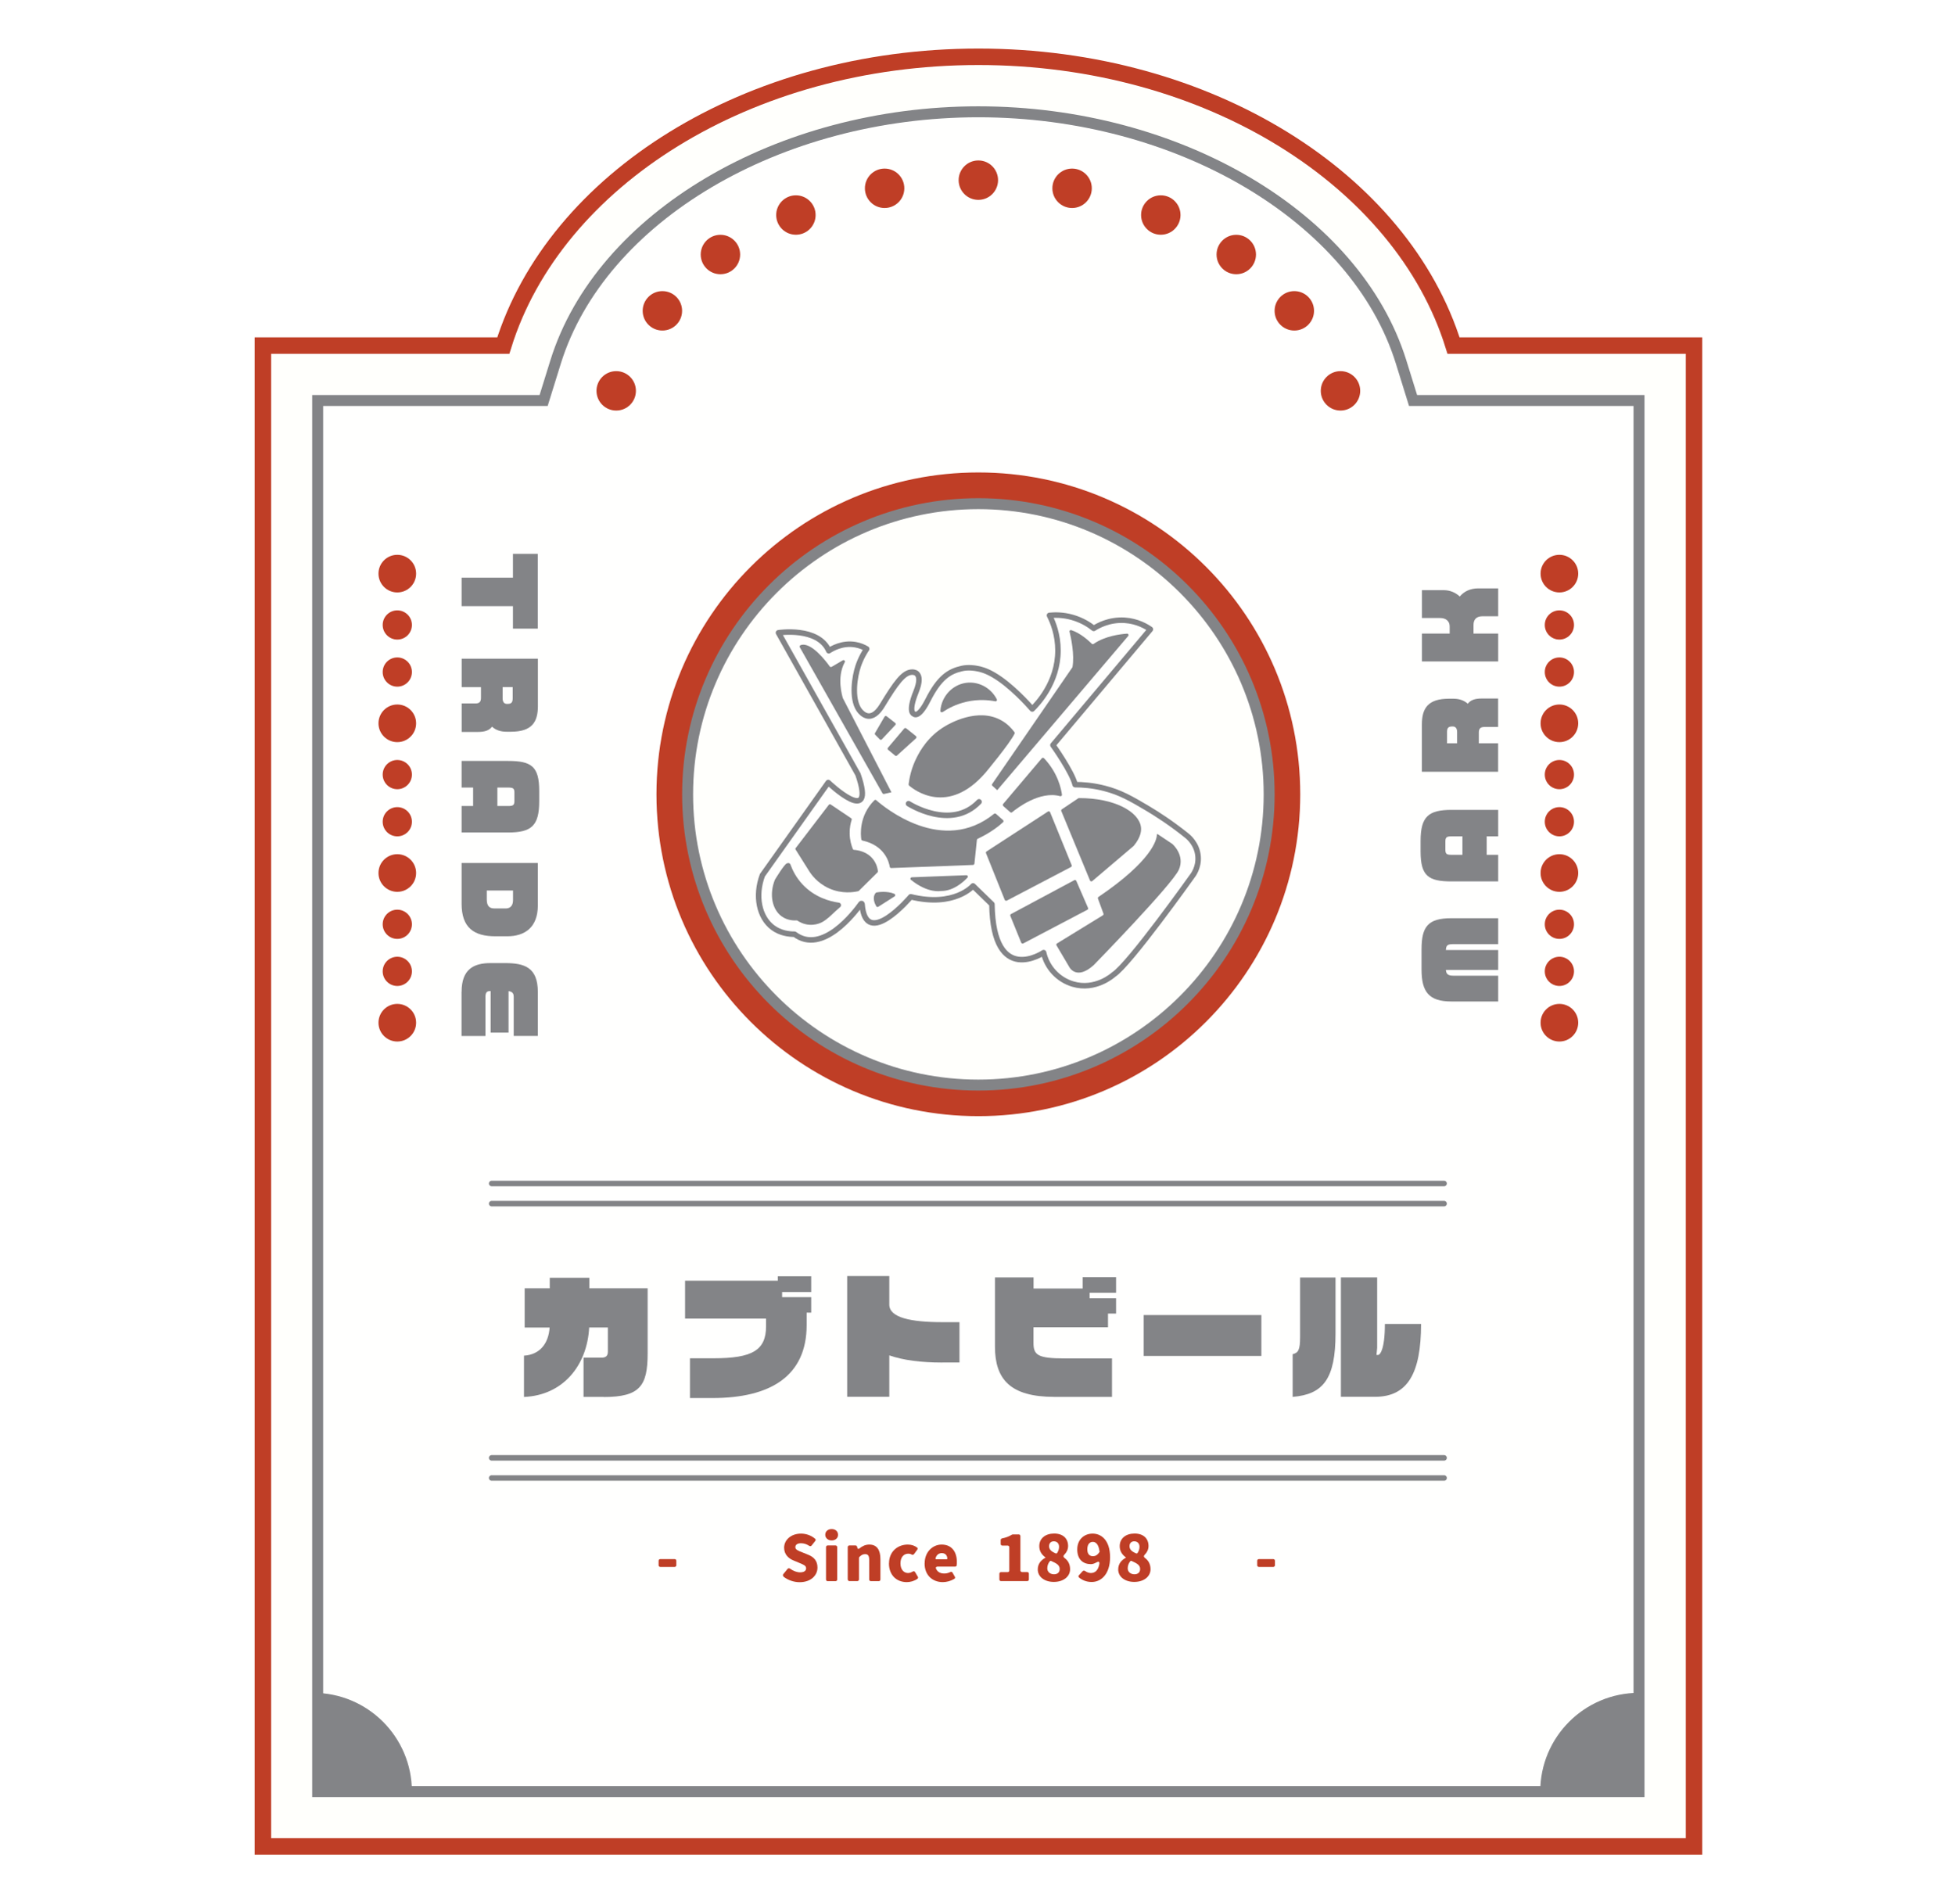
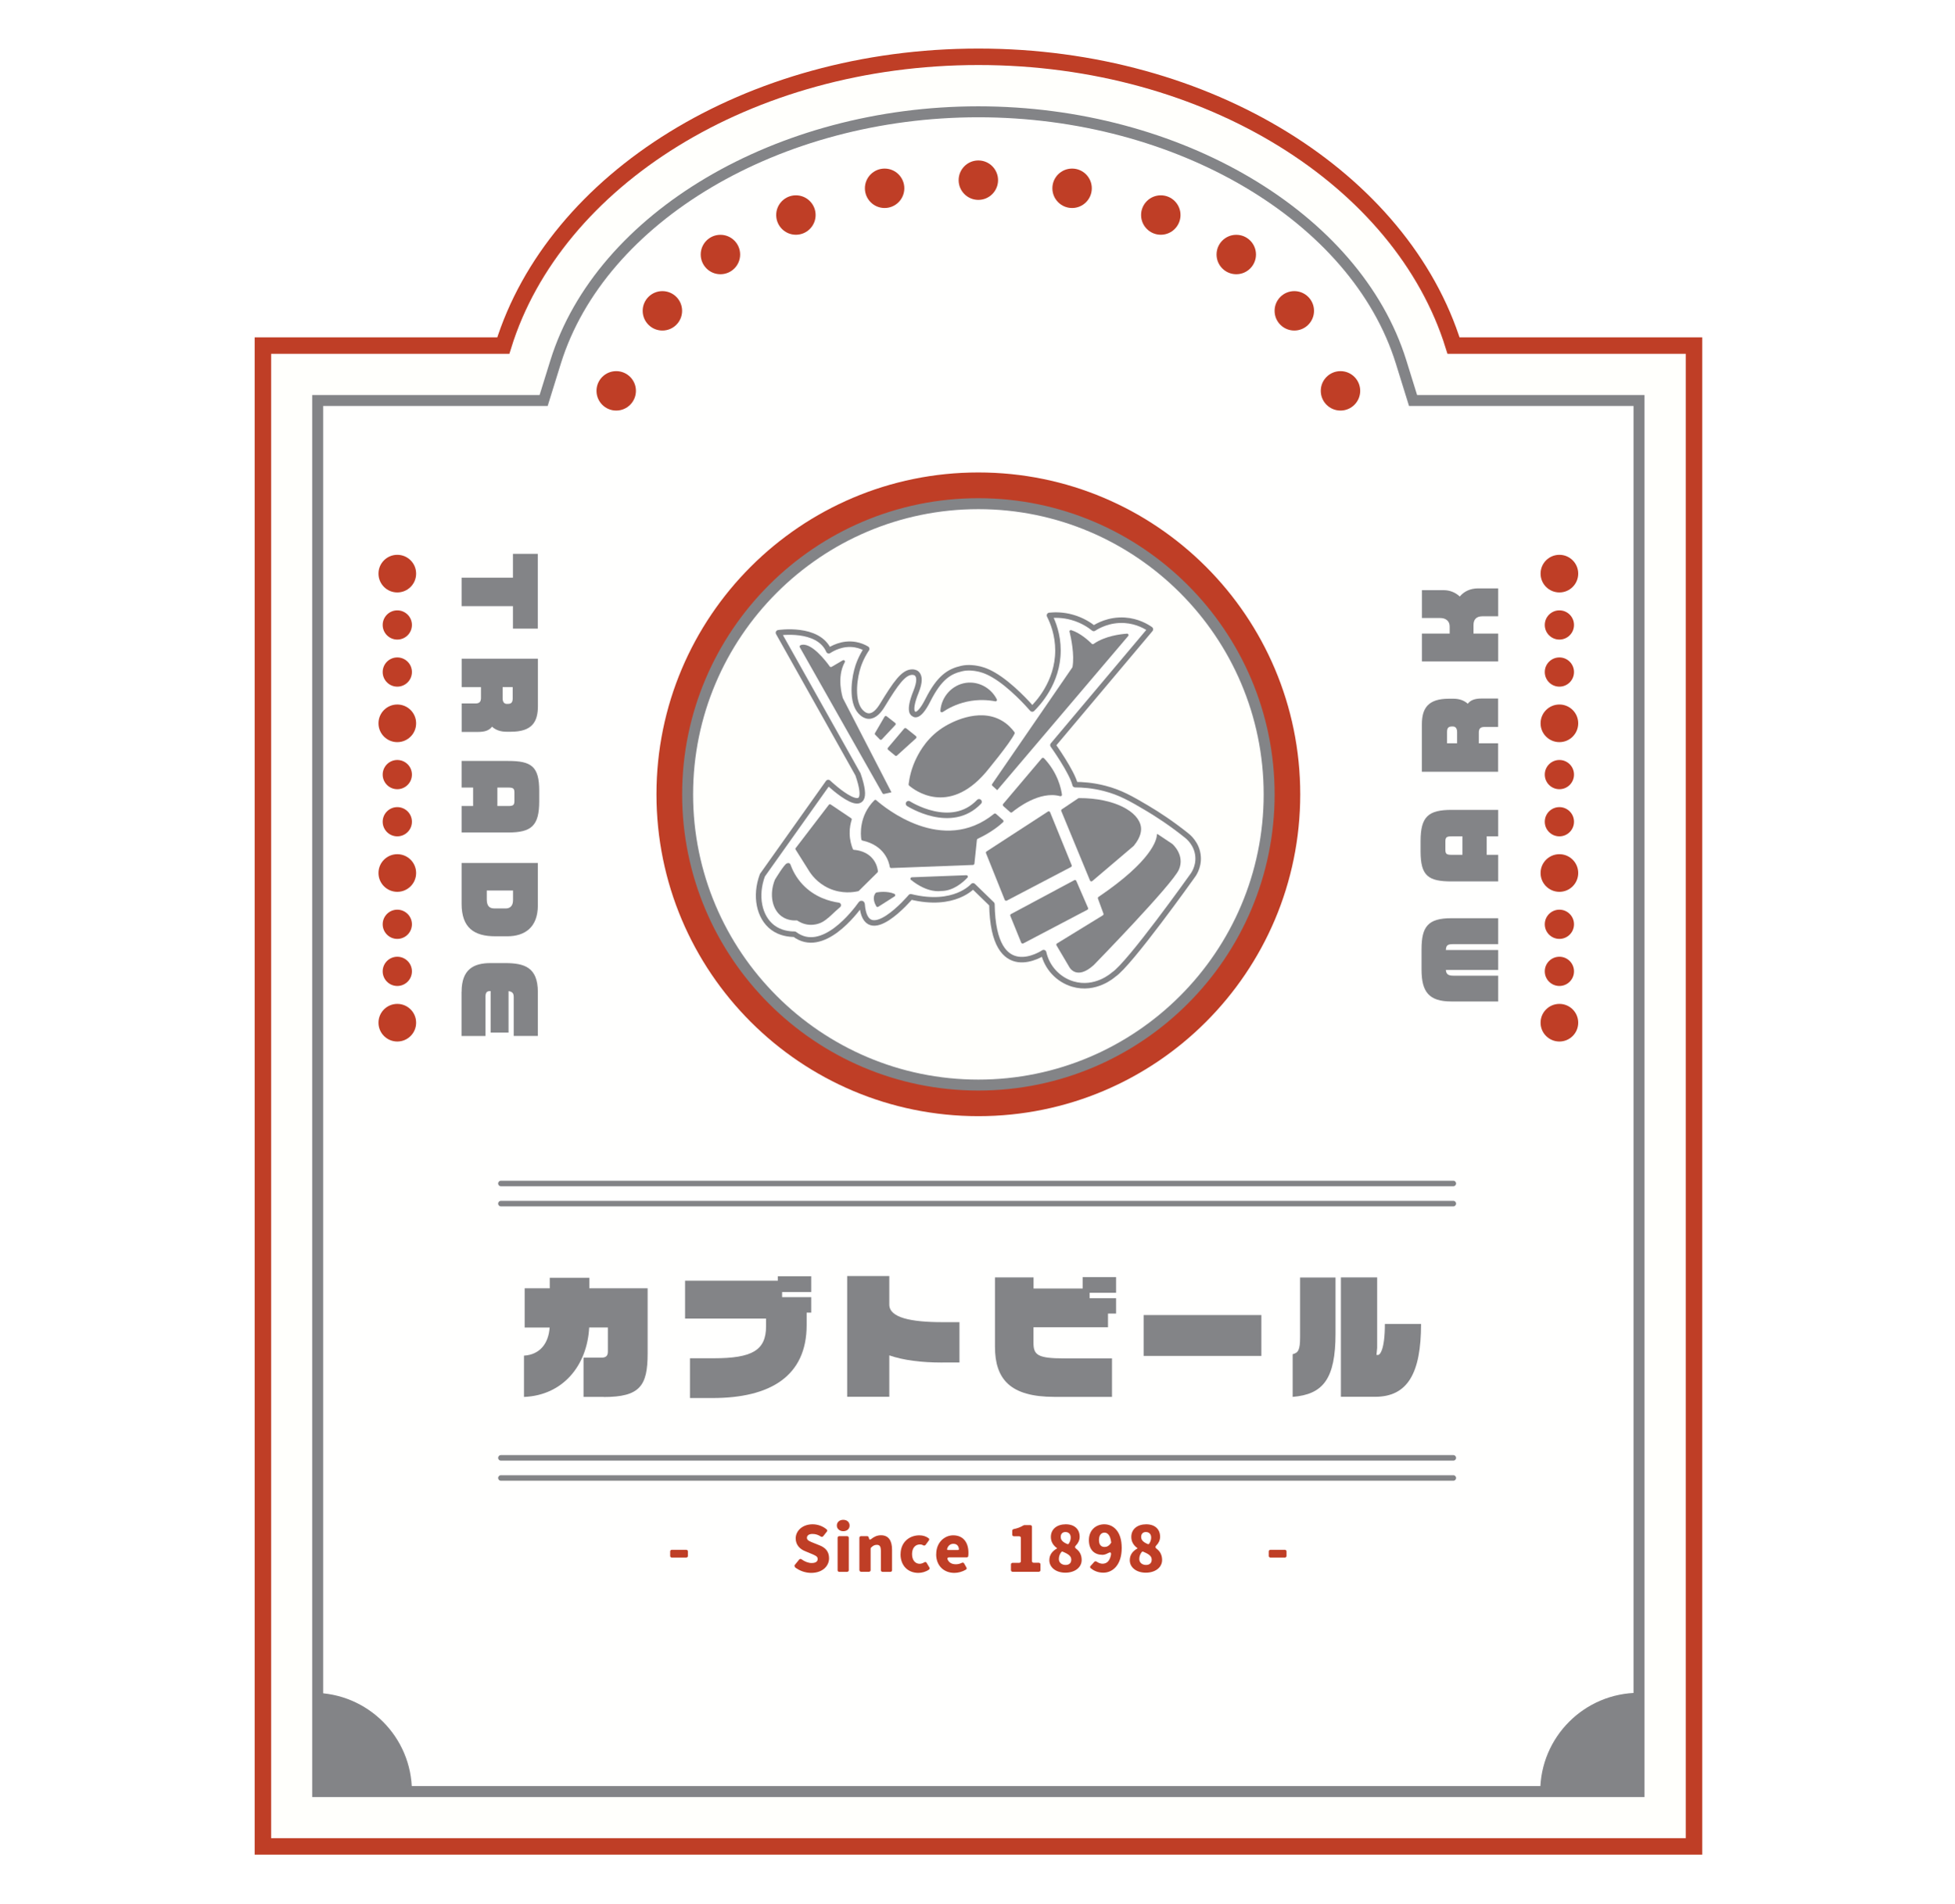
<svg xmlns="http://www.w3.org/2000/svg" id="_design-03" data-name="#design-03" viewBox="0 0 283.52 276.16">
  <defs>
    <style>
      .cls-1, .cls-2 {
        fill: none;
      }

      .cls-3 {
        stroke: #bf3e26;
        stroke-width: 2.39px;
      }

      .cls-3, .cls-4 {
        fill: #fffffc;
      }

      .cls-3, .cls-4, .cls-2, .cls-5 {
        stroke-miterlimit: 10;
      }

      .cls-4, .cls-6, .cls-7, .cls-2, .cls-5 {
        stroke: #838487;
      }

      .cls-4, .cls-5 {
        stroke-width: 1.59px;
      }

      .cls-8 {
        fill: #838487;
      }

      .cls-6 {
        stroke-width: .8px;
      }

      .cls-6, .cls-7 {
        stroke-linejoin: round;
      }

      .cls-6, .cls-7, .cls-2 {
        stroke-linecap: round;
      }

      .cls-6, .cls-7, .cls-5 {
        fill: #fffffe;
      }

      .cls-7, .cls-2 {
        stroke-width: .8px;
      }

      .cls-9 {
        fill: #bf3e26;
      }
    </style>
  </defs>
  <path id="_.color-primary-stroke" data-name=".color-primary-stroke" class="cls-3" d="M210.88,50.14c-7.47-24.03-35.5-41.9-68.93-41.9s-61.47,17.86-68.93,41.9h-34.88v217.77h207.63V50.14h-34.88Z" />
  <path id="_.color-secondary-stroke" data-name=".color-secondary-stroke" class="cls-5" d="M46.09,259.95V58.11h32.78l1.74-5.6c6.54-21.03,32.33-36.29,61.33-36.29s54.79,15.26,61.33,36.29l1.74,5.6h32.78v201.84H46.09Z" />
  <g id="_.color-primary-fill" data-name=".color-primary-fill">
    <circle class="cls-9" cx="141.94" cy="115.25" r="46.7" />
    <g>
+       <path class="cls-9" d="M97.23,225.76v-.65c0-.14.1-.24.24-.24h2.09c.14,0,.24.1.24.24v.65c0,.14-.1.24-.24.24h-2.09c-.14,0-.24-.1-.24-.24Z" />
+       <path class="cls-9" d="M115.35,227.37c-.11-.08-.11-.21-.03-.32l.62-.76c.1-.11.23-.12.35-.04.45.33.99.54,1.46.54.6,0,.88-.23.88-.59,0-.39-.37-.52-.96-.77l-.86-.36c-.71-.28-1.37-.87-1.37-1.85,0-1.14,1.02-2.05,2.45-2.05.72,0,1.47.25,2.05.75.1.09.1.21.02.31l-.53.67c-.09.11-.22.12-.34.05-.38-.25-.76-.38-1.21-.38-.5,0-.81.2-.81.57s.42.52,1.03.76l.84.34c.84.34,1.34.9,1.34,1.86,0,1.13-.95,2.12-2.59,2.12-.81,0-1.68-.28-2.36-.82Z" />
+       <path class="cls-9" d="M121.41,221.35c0-.49.38-.83.93-.83s.92.34.92.83-.38.82-.92.82-.93-.35-.93-.82ZM121.52,227.83v-4.7c0-.14.1-.24.24-.24h1.14c.14,0,.24.1.24.24v4.7c0,.14-.1.24-.24.24h-1.14c-.14,0-.24-.1-.24-.24Z" />
+       <path class="cls-9" d="M124.68,227.83v-4.7c0-.14.1-.24.24-.24h.88c.12,0,.22.08.24.19l.03.13c.04.19.15.23.31.11.39-.32.85-.56,1.43-.56,1.13,0,1.61.81,1.61,2.11v2.96c0,.14-.1.24-.24.24h-1.14c-.14,0-.24-.1-.24-.24v-2.77c0-.71-.19-.91-.59-.91-.34,0-.55.13-.82.39-.05.04-.08.11-.08.17v3.11c0,.14-.1.24-.24.24h-1.14c-.14,0-.24-.1-.24-.24Z" />
+       <path class="cls-9" d="M130.66,225.49c0-1.72,1.27-2.72,2.72-2.72.55,0,.98.16,1.34.42.11.08.12.2.04.32l-.47.64c-.1.12-.23.14-.35.07-.16-.1-.31-.13-.46-.13-.72,0-1.16.55-1.16,1.41s.46,1.4,1.1,1.4c.24,0,.47-.09.67-.21.14-.09.29-.06.36.09l.39.66c.06.1.04.23-.06.3-.48.34-1.06.48-1.55.48-1.46,0-2.58-1-2.58-2.71Z" />
+       <path class="cls-9" d="M135.83,225.49c0-1.69,1.2-2.72,2.46-2.72,1.49,0,2.21,1.08,2.21,2.5,0,.19,0,.38-.03.53-.02.11-.11.17-.21.17h-2.58c-.18,0-.28.12-.21.28.21.51.65.72,1.21.72.3,0,.58-.07.87-.21.13-.07.27-.03.34.11l.32.57c.07.11.04.24-.08.31-.51.31-1.13.47-1.67.47-1.49,0-2.64-1-2.64-2.71ZM137.54,224.9h1.45c.09,0,.14-.06.13-.14-.04-.44-.28-.76-.81-.76-.4,0-.76.24-.9.74-.03.1.03.16.13.16Z" />
+       <path class="cls-9" d="M146.67,227.83v-.83c0-.14.1-.24.24-.24h.96c.14,0,.24-.1.24-.24v-3.37c0-.14-.1-.24-.24-.24h-.77c-.14,0-.24-.1-.24-.24v-.56c0-.12.08-.21.19-.24.59-.12,1.02-.29,1.43-.54.04-.02.09-.04.12-.04h.88c.14,0,.24.1.24.24v4.98c0,.14.1.24.24.24h.75c.14,0,.24.1.24.24v.83c0,.14-.1.24-.24.24h-3.8c-.14,0-.24-.1-.24-.24Z" />
+       <path class="cls-9" d="M152.24,226.39c0-.84.48-1.37,1.11-1.71v-.05c-.54-.39-.89-.91-.89-1.63,0-1.13.89-1.83,2.16-1.83s2.02.71,2.02,1.81c0,.5-.23.95-.56,1.27-.16.16-.15.32.04.46.48.35.81.87.81,1.64,0,1.05-.95,1.84-2.37,1.84-1.33,0-2.32-.74-2.32-1.81ZM155.42,226.3c0-.57-.48-.83-1.26-1.17-.05-.02-.12,0-.15.03-.24.27-.39.65-.39,1.04,0,.56.45.87.98.87.46,0,.82-.23.82-.77ZM155.04,224.01c.2-.29.3-.6.3-.92,0-.49-.29-.8-.77-.8-.36,0-.68.22-.68.71s.37.8.99,1.05c.06.02.12,0,.16-.05Z" />
+       <path class="cls-9" d="M158.22,227.22l.53-.59c.11-.12.24-.12.37-.03.23.16.54.29.83.29.56,0,1.03-.32,1.22-1.23.09-.44-.08-.5-.45-.29-.26.15-.54.23-.76.23-1.14,0-1.98-.68-1.98-2.14s1.03-2.29,2.23-2.29c1.28,0,2.53.98,2.53,3.43s-1.29,3.59-2.67,3.59c-.8,0-1.41-.3-1.83-.65-.11-.09-.11-.22-.02-.33ZM161.21,223.86s.02-.06,0-.09c-.13-1.08-.57-1.39-.97-1.39-.43,0-.8.31-.8,1.08,0,.73.36,1,.82,1,.32,0,.67-.16.93-.6Z" />
+       <path class="cls-9" d="M163.91,226.39c0-.84.48-1.37,1.11-1.71v-.05c-.54-.39-.89-.91-.89-1.63,0-1.13.89-1.83,2.16-1.83s2.02.71,2.02,1.81c0,.5-.23.95-.56,1.27-.16.16-.15.32.04.46.48.35.81.87.81,1.64,0,1.05-.95,1.84-2.37,1.84-1.33,0-2.32-.74-2.32-1.81ZM167.09,226.3c0-.57-.48-.83-1.26-1.17-.05-.02-.12,0-.15.03-.24.27-.39.65-.39,1.04,0,.56.45.87.98.87.46,0,.82-.23.82-.77ZM166.71,224.01c.2-.29.3-.6.3-.92,0-.49-.29-.8-.77-.8-.36,0-.68.22-.68.71s.37.8.99,1.05c.06.02.12,0,.16-.05Z" />
+       <path class="cls-9" d="M184.08,225.76v-.65c0-.14.1-.24.24-.24h2.09c.14,0,.24.1.24.24v.65c0,.14-.1.24-.24.24h-2.09c-.14,0-.24-.1-.24-.24Z" />
+     </g>
+     <g>
      <circle class="cls-9" cx="89.4" cy="56.71" r="2.86" />
      <circle class="cls-9" cx="96.1" cy="45.1" r="2.86" />
      <circle class="cls-9" cx="128.34" cy="27.32" r="2.86" />
      <circle class="cls-9" cx="115.47" cy="31.2" r="2.86" />
      <circle class="cls-9" cx="104.52" cy="36.93" r="2.86" />
      <circle class="cls-9" cx="194.48" cy="56.71" r="2.86" />
      <circle class="cls-9" cx="187.78" cy="45.1" r="2.86" />
      <circle class="cls-9" cx="141.94" cy="26.14" r="2.86" />
      <circle class="cls-9" cx="155.54" cy="27.32" r="2.86" />
      <circle class="cls-9" cx="168.41" cy="31.2" r="2.86" />
      <circle class="cls-9" cx="179.36" cy="36.93" r="2.86" />
    </g>
    <g>
      <circle class="cls-9" cx="57.64" cy="90.68" r="2.12" />
      <circle class="cls-9" cx="57.64" cy="97.51" r="2.12" />
      <circle class="cls-9" cx="57.64" cy="83.23" r="2.73" />
      <circle class="cls-9" cx="57.64" cy="112.39" r="2.12" />
      <circle class="cls-9" cx="57.64" cy="119.23" r="2.12" />
      <circle class="cls-9" cx="57.64" cy="104.95" r="2.73" />
      <circle class="cls-9" cx="57.64" cy="126.67" r="2.73" />
      <circle class="cls-9" cx="57.64" cy="134.11" r="2.12" />
      <circle class="cls-9" cx="57.64" cy="140.94" r="2.12" />
      <circle class="cls-9" cx="57.64" cy="148.39" r="2.73" />
    </g>
    <g>
      <circle class="cls-9" cx="226.24" cy="90.68" r="2.12" />
      <circle class="cls-9" cx="226.24" cy="97.51" r="2.12" />
      <circle class="cls-9" cx="226.24" cy="83.23" r="2.73" />
      <circle class="cls-9" cx="226.24" cy="112.39" r="2.12" />
      <circle class="cls-9" cx="226.24" cy="119.23" r="2.12" />
      <circle class="cls-9" cx="226.24" cy="104.95" r="2.73" />
      <circle class="cls-9" cx="226.24" cy="126.67" r="2.73" />
      <circle class="cls-9" cx="226.24" cy="134.11" r="2.12" />
      <circle class="cls-9" cx="226.24" cy="140.94" r="2.12" />
      <circle class="cls-9" cx="226.24" cy="148.39" r="2.73" />
    </g>
-     <g>
-       <path class="cls-9" d="M95.55,227.11v-.65c0-.14.1-.24.24-.24h2.09c.14,0,.24.1.24.24v.65c0,.14-.1.24-.24.24h-2.09c-.14,0-.24-.1-.24-.24Z" />
-       <path class="cls-9" d="M113.67,228.72c-.11-.08-.11-.21-.03-.32l.62-.76c.1-.11.23-.12.35-.04.45.33.99.54,1.46.54.6,0,.88-.23.88-.59,0-.39-.37-.52-.96-.77l-.86-.36c-.71-.28-1.37-.87-1.37-1.85,0-1.14,1.02-2.05,2.45-2.05.72,0,1.47.25,2.05.75.1.09.1.21.02.31l-.53.67c-.09.11-.22.12-.34.05-.38-.25-.76-.38-1.21-.38-.5,0-.81.2-.81.57s.42.52,1.03.76l.84.34c.84.34,1.34.9,1.34,1.86,0,1.13-.95,2.12-2.59,2.12-.81,0-1.68-.28-2.36-.82Z" />
-       <path class="cls-9" d="M119.73,222.69c0-.49.38-.83.93-.83s.92.34.92.83-.38.82-.92.82-.93-.35-.93-.82ZM119.84,229.18v-4.7c0-.14.1-.24.24-.24h1.14c.14,0,.24.1.24.24v4.7c0,.14-.1.24-.24.24h-1.14c-.14,0-.24-.1-.24-.24Z" />
-       <path class="cls-9" d="M122.99,229.18v-4.7c0-.14.1-.24.24-.24h.88c.12,0,.22.08.24.19l.03.13c.04.19.15.23.31.11.39-.32.85-.56,1.43-.56,1.13,0,1.61.81,1.61,2.11v2.96c0,.14-.1.24-.24.24h-1.14c-.14,0-.24-.1-.24-.24v-2.77c0-.71-.19-.91-.59-.91-.34,0-.55.13-.82.39-.05.04-.08.11-.08.17v3.11c0,.14-.1.24-.24.24h-1.14c-.14,0-.24-.1-.24-.24Z" />
-       <path class="cls-9" d="M128.98,226.83c0-1.72,1.27-2.72,2.72-2.72.55,0,.98.16,1.34.42.11.08.12.2.04.32l-.47.64c-.1.12-.23.14-.35.07-.16-.1-.31-.13-.46-.13-.72,0-1.16.55-1.16,1.41s.46,1.4,1.1,1.4c.24,0,.47-.09.67-.21.14-.09.29-.06.36.09l.39.66c.06.1.04.23-.06.3-.48.34-1.06.48-1.55.48-1.46,0-2.58-1-2.58-2.71Z" />
-       <path class="cls-9" d="M134.15,226.83c0-1.69,1.2-2.72,2.46-2.72,1.49,0,2.21,1.08,2.21,2.5,0,.19,0,.38-.03.53-.02.11-.11.17-.21.17h-2.58c-.18,0-.28.12-.21.28.21.51.65.72,1.21.72.3,0,.58-.07.87-.21.13-.07.27-.03.34.11l.32.57c.07.11.04.24-.08.31-.51.31-1.13.47-1.67.47-1.49,0-2.64-1-2.64-2.71ZM135.86,226.25h1.45c.09,0,.14-.06.13-.14-.04-.44-.28-.76-.81-.76-.4,0-.76.24-.9.74-.03.1.03.16.13.16Z" />
-       <path class="cls-9" d="M144.99,229.18v-.83c0-.14.1-.24.24-.24h.96c.14,0,.24-.1.24-.24v-3.37c0-.14-.1-.24-.24-.24h-.77c-.14,0-.24-.1-.24-.24v-.56c0-.12.08-.21.19-.24.59-.12,1.02-.29,1.43-.54.04-.02.09-.04.12-.04h.88c.14,0,.24.1.24.24v4.98c0,.14.1.24.24.24h.75c.14,0,.24.1.24.24v.83c0,.14-.1.24-.24.24h-3.8c-.14,0-.24-.1-.24-.24Z" />
-       <path class="cls-9" d="M150.56,227.73c0-.84.48-1.37,1.11-1.71v-.05c-.54-.39-.89-.91-.89-1.63,0-1.13.89-1.83,2.16-1.83s2.02.71,2.02,1.81c0,.5-.23.95-.56,1.27-.16.16-.15.32.04.46.48.35.81.87.81,1.64,0,1.05-.95,1.84-2.37,1.84-1.33,0-2.32-.74-2.32-1.81ZM153.74,227.65c0-.57-.48-.83-1.26-1.17-.05-.02-.12,0-.15.03-.24.27-.39.65-.39,1.04,0,.56.45.87.98.87.46,0,.82-.23.82-.77ZM153.35,225.36c.2-.29.3-.6.3-.92,0-.49-.29-.8-.77-.8-.36,0-.68.22-.68.71s.37.8.99,1.05c.06.02.12,0,.16-.05Z" />
-       <path class="cls-9" d="M156.53,228.57l.53-.59c.11-.12.24-.12.37-.03.23.16.54.29.83.29.56,0,1.03-.32,1.22-1.23.09-.44-.08-.5-.45-.29-.26.15-.54.23-.76.23-1.14,0-1.98-.68-1.98-2.14s1.03-2.29,2.23-2.29c1.28,0,2.53.98,2.53,3.43s-1.29,3.59-2.67,3.59c-.8,0-1.41-.3-1.83-.65-.11-.09-.11-.22-.02-.33ZM159.52,225.2s.02-.06,0-.09c-.13-1.08-.57-1.39-.97-1.39-.43,0-.8.31-.8,1.08,0,.73.36,1,.82,1,.32,0,.67-.16.93-.6Z" />
-       <path class="cls-9" d="M162.23,227.73c0-.84.48-1.37,1.11-1.71v-.05c-.54-.39-.89-.91-.89-1.63,0-1.13.89-1.83,2.16-1.83s2.02.71,2.02,1.81c0,.5-.23.95-.56,1.27-.16.16-.15.32.04.46.48.35.81.87.81,1.64,0,1.05-.95,1.84-2.37,1.84-1.33,0-2.32-.74-2.32-1.81ZM165.41,227.65c0-.57-.48-.83-1.26-1.17-.05-.02-.12,0-.15.03-.24.27-.39.65-.39,1.04,0,.56.45.87.98.87.46,0,.82-.23.82-.77ZM165.02,225.36c.2-.29.3-.6.3-.92,0-.49-.29-.8-.77-.8-.36,0-.68.22-.68.71s.37.8.99,1.05c.06.02.12,0,.16-.05Z" />
-       <path class="cls-9" d="M182.4,227.11v-.65c0-.14.1-.24.24-.24h2.09c.14,0,.24.1.24.24v.65c0,.14-.1.24-.24.24h-2.09c-.14,0-.24-.1-.24-.24Z" />
-     </g>
  </g>
  <path id="_.color-secondary-stroke-2" data-name=".color-secondary-stroke" class="cls-4" d="M141.94,157.44c-23.26,0-42.18-18.92-42.18-42.18s18.92-42.18,42.18-42.18,42.19,18.92,42.19,42.18-18.92,42.18-42.19,42.18Z" />
  <g id="_.color-secondary-stroke-3" data-name=".color-secondary-stroke">
    <g>
-       <line class="cls-2" x1="71.33" y1="171.72" x2="209.51" y2="171.72" />
-       <line class="cls-2" x1="71.33" y1="174.64" x2="209.51" y2="174.64" />
-       <line class="cls-2" x1="71.33" y1="211.53" x2="209.51" y2="211.53" />
-       <line class="cls-2" x1="71.33" y1="214.45" x2="209.51" y2="214.45" />
+       <line class="cls-2" x1="72.67" y1="171.72" x2="210.85" y2="171.72" />
+       <line class="cls-2" x1="72.67" y1="174.64" x2="210.85" y2="174.64" />
+       <line class="cls-2" x1="72.67" y1="211.53" x2="210.85" y2="211.53" />
+       <line class="cls-2" x1="72.67" y1="214.45" x2="210.85" y2="214.45" />
    </g>
  </g>
  <g id="_.color-secondary-stroke-4" data-name=".color-secondary-stroke">
    <path id="_.color-secondary-stroke-5" data-name=".color-secondary-stroke" class="cls-7" d="M124.47,112.35l-11.53-20.54s5.77-.9,7.3,2.61c.44-.29,1.96-1.21,3.86-.88.69.12,1.24.37,1.64.61-.84,1.26-1.23,2.39-1.42,3.12-.48,1.84-.76,5,.79,6.24.15.12.49.39.95.39.81,0,1.47-.78,1.95-1.57,1.96-3.22,3.07-4.79,4.32-4.81.1,0,.44,0,.68.22.41.39.47,1.18-.11,2.63-1.23,3.04-.32,3.21-.32,3.21,0,0,.64.78,2.04-1.99,1.66-3.29,3.11-4.18,4.91-4.59.94-.22,1.89-.06,2.2,0,.48.08,1.29.27,2.42.93,2.54,1.47,5.14,4.4,5.61,4.94.7-.69,3.73-3.8,3.73-8.49,0-2.27-.7-4.05-1.23-5.09.73-.07,1.93-.11,3.32.29,1.47.42,2.52,1.13,3.1,1.6.56-.36,2.21-1.32,4.49-1.18,1.85.12,3.17.92,3.73,1.31l-14.14,16.8s2.77,3.87,3.22,5.74c1.03,0,2.53.09,4.27.54,2.3.59,3.86,1.5,6.13,2.84,1.52.9,3.51,2.19,5.73,3.96.21.16,1.58,1.22,1.71,3.11.11,1.56-.7,2.65-.91,2.91,0,0-9.04,12.71-11.33,14.19-.12.11-2.65,2.36-5.94,1.38-2.13-.64-3.75-2.39-4.23-4.56,0,0-7.31,4.97-7.5-7.02l-2.74-2.66s-2.67,3.15-9.04,1.58c0,0-6.56,7.78-7.06,1.07,0-.09-.11-.13-.16-.06-.88,1.24-5.6,7.47-9.64,4.42-.76,0-2.06-.13-3.18-.98-1.95-1.48-2.6-4.56-1.48-7.58,3.18-4.48,6.37-8.97,9.55-13.45,0,0,7.05,6.71,4.31-1.2Z" />
    <path class="cls-6" d="M131.81,116.61s6.18,3.98,10.23-.27" />
  </g>
  <g id="_.color-secondary-fill" data-name=".color-secondary-fill">
    <path class="cls-8" d="M223.46,259.95c0-7.91,6.41-14.33,14.33-14.33v14.33h-14.33Z" />
    <path class="cls-8" d="M45.43,245.62c7.91,0,14.33,6.41,14.33,14.33h-14.33v-14.33Z" />
    <g>
      <path class="cls-8" d="M145.56,116.96l1.01.89c.08.07.19.07.27,0,.69-.57,4.01-3.14,6.96-2.33.15.04.29-.07.27-.22-.11-.82-.58-3.14-2.6-5.28-.09-.09-.24-.09-.32,0l-5.61,6.63c-.07.09-.06.22.02.29Z" />
      <path class="cls-8" d="M153.98,117.69l4.16,10.07c.05.13.22.17.33.08,2-1.7,3.99-3.39,5.99-5.09.01,0,.02-.02.03-.03,1.11-1.34,1.1-2.3,1.04-2.73-.3-2.22-3.85-4.21-8.99-4.19-.04,0-.09.01-.12.04l-2.37,1.59c-.08.06-.11.16-.08.25Z" />
      <path class="cls-8" d="M143.05,123.79l2.72,6.78c.05.11.18.16.29.11l9.32-4.88c.1-.05.14-.16.1-.26l-3.13-7.69c-.05-.12-.2-.17-.31-.1l-8.91,5.79c-.08.05-.12.16-.08.25Z" />
      <path class="cls-8" d="M146.58,132.89l1.58,3.89c.05.11.18.16.29.11l9.31-4.89c.1-.05.14-.17.09-.27l-1.7-3.92c-.05-.11-.18-.16-.29-.1l-9.19,4.92c-.09.05-.13.16-.09.26Z" />
      <path class="cls-8" d="M153.35,136.89c-.1.06-.13.19-.07.28l1.89,3.2s1.03,1.9,3.51-.34c0,0,11.44-11.73,12.36-13.86.89-2.06-.86-3.64-.97-3.73,0,0,0,0-.02-.01l-2.08-1.39c-.06-.04-.13,0-.13.07,0,.71-.7,3.77-8.47,9.03-.08.05-.11.16-.08.24l.8,2.18c.03.09,0,.2-.09.25l-6.65,4.08Z" />
      <path class="cls-8" d="M127.12,116.1c1.19,1.05,9.63,8.03,17.1,1.98.08-.06.19-.06.27,0l1.03.91c.09.08.1.22.01.3-.41.39-1.63,1.45-3.68,2.41-.07.03-.11.09-.12.17l-.36,3.44c-.01.1-.1.18-.2.19l-11.87.45c-.11,0-.2-.07-.21-.17-.11-.69-.73-3.11-3.97-3.82-.08-.02-.15-.08-.16-.17-.1-.64-.36-3.42,1.89-5.67.08-.08.2-.09.29-.01Z" />
      <path class="cls-8" d="M132.29,127.29l7.91-.3c.19,0,.29.21.16.35-.62.66-2.07,1.97-3.87,1.94,0,0-1.83.39-4.33-1.62-.15-.12-.06-.36.13-.37Z" />
      <path class="cls-8" d="M127.17,129.49c.32-.06,1.57-.23,2.58.2.16.07.18.28.04.37l-2.37,1.51c-.1.06-.23.03-.29-.07-.22-.38-.63-1.27-.09-1.93.03-.04.08-.07.13-.08Z" />
      <path class="cls-8" d="M115.45,123.04l4.79-6.26c.07-.09.19-.11.28-.05l2.96,1.99c.08.05.11.14.08.23-.15.48-.31,1.17-.29,2.01.02.97.26,1.74.46,2.23.03.07.09.12.17.12.47.03,1.94.21,2.84,1.46.45.62.58,1.25.63,1.64,0,.06-.02.12-.06.17-.9.89-1.81,1.79-2.71,2.68-.03.03-.06.05-.1.05-.61.14-2.34.44-4.24-.42-1.72-.78-2.61-2.07-2.92-2.58l-1.91-3.04c-.05-.07-.04-.17.01-.24Z" />
      <path class="cls-8" d="M114.16,125.28c.18-.09.31-.04.31-.04.1.03.18.11.22.23.29.79.8,1.84,1.73,2.84,1.77,1.9,3.99,2.48,5.28,2.66.32.05.43.45.18.65-.82.67-1.86,1.86-2.77,2.26-.07.03-.13.06-.2.08-.23.09-.79.27-1.49.22-.88-.06-1.51-.45-1.78-.63-.52.03-1.45-.01-2.25-.6-1.36-.99-1.82-3.17-.97-5.3.08-.13,1.31-2.18,1.73-2.38Z" />
      <path class="cls-8" d="M131.82,113.8c0,.07.02.13.07.18.7.61,5.63,4.47,11.1-1.88,0,0,3.56-4.27,4.21-5.66.03-.07.02-.14-.02-.2-.38-.52-.99-1.21-1.91-1.72-3.41-1.92-7.54.49-8.09.81-2.57,1.49-3.74,3.71-4.16,4.53-.8,1.56-1.08,2.99-1.2,3.95Z" />
      <path class="cls-8" d="M136.75,103.32c-.14.09-.33-.01-.32-.18.15-2.07,1.71-3.77,3.7-4.06,1.82-.26,3.64.71,4.49,2.39.08.15-.06.32-.22.29-.93-.18-2.41-.33-4.13.05-1.57.35-2.76,1-3.51,1.51Z" />
      <path class="cls-8" d="M131.48,105.68l1.41,1.13c.1.08.1.23,0,.32l-2.76,2.5c-.08.07-.19.07-.27,0l-1.01-.84c-.09-.07-.1-.21-.03-.29l2.36-2.79c.07-.09.2-.1.29-.03Z" />
      <path class="cls-8" d="M128.64,103.93l1.23.96c.1.08.11.22.02.31l-1.95,2.08c-.08.09-.22.09-.3,0l-.66-.67c-.07-.07-.08-.17-.03-.25l1.38-2.37c.06-.11.21-.14.31-.06Z" />
      <path class="cls-8" d="M155.18,91.68c.21.88.73,3.32.42,5.09,0,.03-.02.06-.04.09l-11.61,16.89c-.06.09-.05.2.03.27l.7.63,19-22.37c.12-.14.01-.36-.17-.34-.97.07-3.2.34-4.85,1.49-.08.06-.19.05-.26-.02-.38-.38-1.62-1.55-2.98-1.98-.15-.05-.3.09-.26.25Z" />
      <path class="cls-8" d="M116.04,93.92l11.99,21.18c.05.08.14.12.23.1l1.07-.24-7.04-13.65s0-.01-.01-.03c-.06-.19-.94-3,.28-5.2.1-.18-.11-.38-.29-.27l-1.62.95c-.09.05-.21.03-.27-.06-.51-.72-2.76-3.68-4.25-3.08-.11.04-.14.19-.09.29Z" />
    </g>
    <g>
      <path class="cls-8" d="M74.42,87.95h-7.45v-4.13h7.45v-3.46h3.6v10.85h-3.6v-3.27Z" />
      <path class="cls-8" d="M66.97,102.07h2.01c.56,0,.8-.24.8-.81v-1.56h-2.8v-4.13h11.06v6.86c0,2.34-.87,3.74-3.92,3.74h-.65c-.88,0-1.57-.26-2.09-.73-.42.56-1.08.76-2.03.76h-2.37v-4.12ZM73.66,102.13c.53,0,.72-.22.72-.81v-1.63h-1.46v1.63c0,.61.29.81.62.81h.12Z" />
      <path class="cls-8" d="M66.97,116.95h1.67v-2.68h-1.67v-3.86h6.75c3.36,0,4.51.77,4.51,4.35v1.5c0,3.58-1.15,4.53-4.51,4.53h-6.75v-3.83ZM73.72,116.95c.7,0,.91-.11.91-.73v-1.23c0-.61-.2-.72-.91-.72h-1.56v2.68h1.56Z" />
      <path class="cls-8" d="M66.97,131.14v-5.92h11.06s0,6.15,0,6.15c0,3.24-1.95,4.48-4.42,4.48h-1.76c-3.1,0-4.88-1.26-4.88-4.71ZM73.41,131.81c.5,0,1.02-.3,1.02-1.19v-1.41h-3.81v1.3c0,1.1.54,1.3,1.12,1.3h1.67Z" />
      <path class="cls-8" d="M66.97,143.9c0-3.23,1.71-4.16,4.2-4.16h2.1c2.8,0,4.76.6,4.76,4.2v6.37h-3.5v-5.65c0-.52-.18-.77-.75-.85v6.02h-2.6v-6.03c-.5,0-.75.11-.75.87v5.65h-3.47v-6.41Z" />
    </g>
    <g>
      <path class="cls-8" d="M217.36,136.99h-6.45c-.81,0-1.11.09-1.14.85h7.59v2.89h-7.59c.05.69.42.84,1.14.84h6.45v3.74h-6.8c-3.23,0-4.32-1.37-4.32-4.63v-2.94c0-3.31.95-4.51,4.32-4.51h6.8v3.77Z" />
      <path class="cls-8" d="M217.36,121.35h-1.67v2.68h1.67v3.86h-6.75c-3.36,0-4.51-.77-4.51-4.35v-1.5c0-3.58,1.15-4.53,4.51-4.53h6.75v3.83ZM210.61,121.35c-.7,0-.91.11-.91.73v1.23c0,.61.2.72.91.72h1.56v-2.68h-1.56Z" />
      <path class="cls-8" d="M217.36,105.48h-2.01c-.56,0-.8.24-.8.81v1.56h2.8v4.13h-11.06v-6.86c0-2.34.87-3.74,3.92-3.74h.65c.88,0,1.57.26,2.09.73.42-.56,1.08-.76,2.03-.76h2.37v4.12ZM210.66,105.41c-.53,0-.72.22-.72.81v1.63h1.46v-1.63c0-.61-.29-.81-.62-.81h-.12Z" />
      <path class="cls-8" d="M217.36,89.42h-2.29c-.84,0-1.29.43-1.29,1.26v1.25h3.58v4.04h-11.06v-4.04h4.02v-1.04c0-.72-.49-1.22-1.38-1.22h-2.64v-4.04h3.16c.92,0,1.71.35,2.33.92.61-.73,1.5-1.18,2.68-1.18h2.89v4.05Z" />
    </g>
    <g>
      <path class="cls-8" d="M87.59,202.68h-2.93v-5.69h2.61c.66,0,.92-.28.92-.88v-3.5h-2.71c-.3,5.58-3.86,9.86-9.46,10.08v-5.99c2.29-.14,3.56-1.75,3.72-4.08h-3.62v-5.69h3.64v-1.53h5.74v1.53h8.46v9.44c0,4.72-1.12,6.33-6.37,6.33Z" />
      <path class="cls-8" d="M117.03,190.47v1.79c0,7.45-5.32,10.59-13.66,10.59h-3.27v-5.77h3.43c5.58,0,7.61-1.14,7.61-4.64v-1.12h-11.75v-5.5h13.46v-.64h4.84v2.29h-4.22v.74h4.22v2.25h-.66Z" />
      <path class="cls-8" d="M136.71,197.7c-3.11,0-5.67-.34-7.69-1.04v6.01h-6.11v-17.52h6.11v4.14c0,1.89,3.11,2.55,7.69,2.55h2.49v5.85h-2.49Z" />
      <path class="cls-8" d="M160.75,190.59v1.99h-10.81v2.27c0,1.77.62,2.25,4.52,2.25h6.87v5.58h-8.38c-6.37,0-8.6-2.55-8.6-7.29v-10.04h5.6v1.61h7.13v-1.65h4.84v2.27h-3.84v.78h3.84v2.23h-1.15Z" />
      <path class="cls-8" d="M165.93,196.74v-5.93h17.07v5.93h-17.07Z" />
      <path class="cls-8" d="M187.54,202.68v-6.19c.8-.2,1.08-.58,1.08-2.49v-8.64h5.14v8.12c0,6.59-1.79,8.84-6.21,9.2ZM200.92,192.1v.04c0,3.74-.74,4.46-.98,4.46h-.24l.1-1.02v-10.23h-5.26v17.32h4.96c4.7,0,6.67-3.38,6.67-10.57h-5.26ZM206.17,192.06v.04-.04Z" />
    </g>
  </g>
-   <rect id="_.text-01" data-name=".text-01" class="cls-1" x="86.36" y="234.36" width="110.81" height="12.84" />
+   <rect id="_.text-01" data-name=".text-01" class="cls-1" x="70.33" y="235.95" width="142.87" height="12.82" />
</svg>
